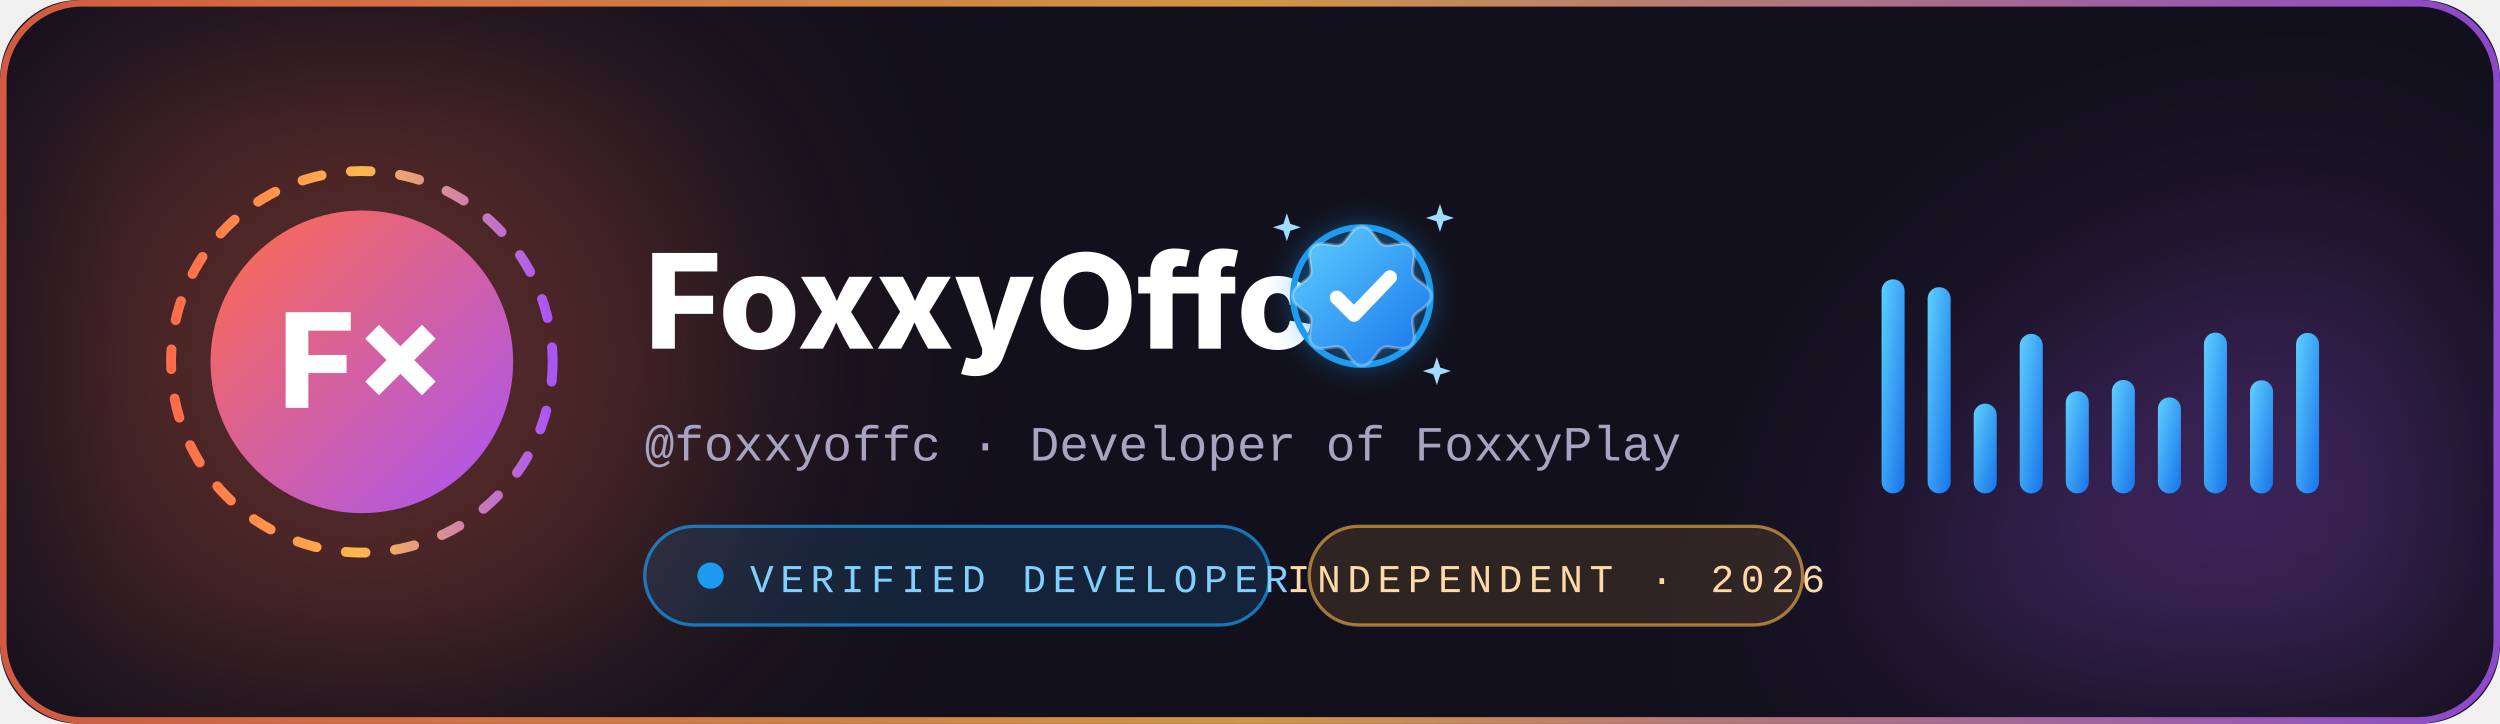
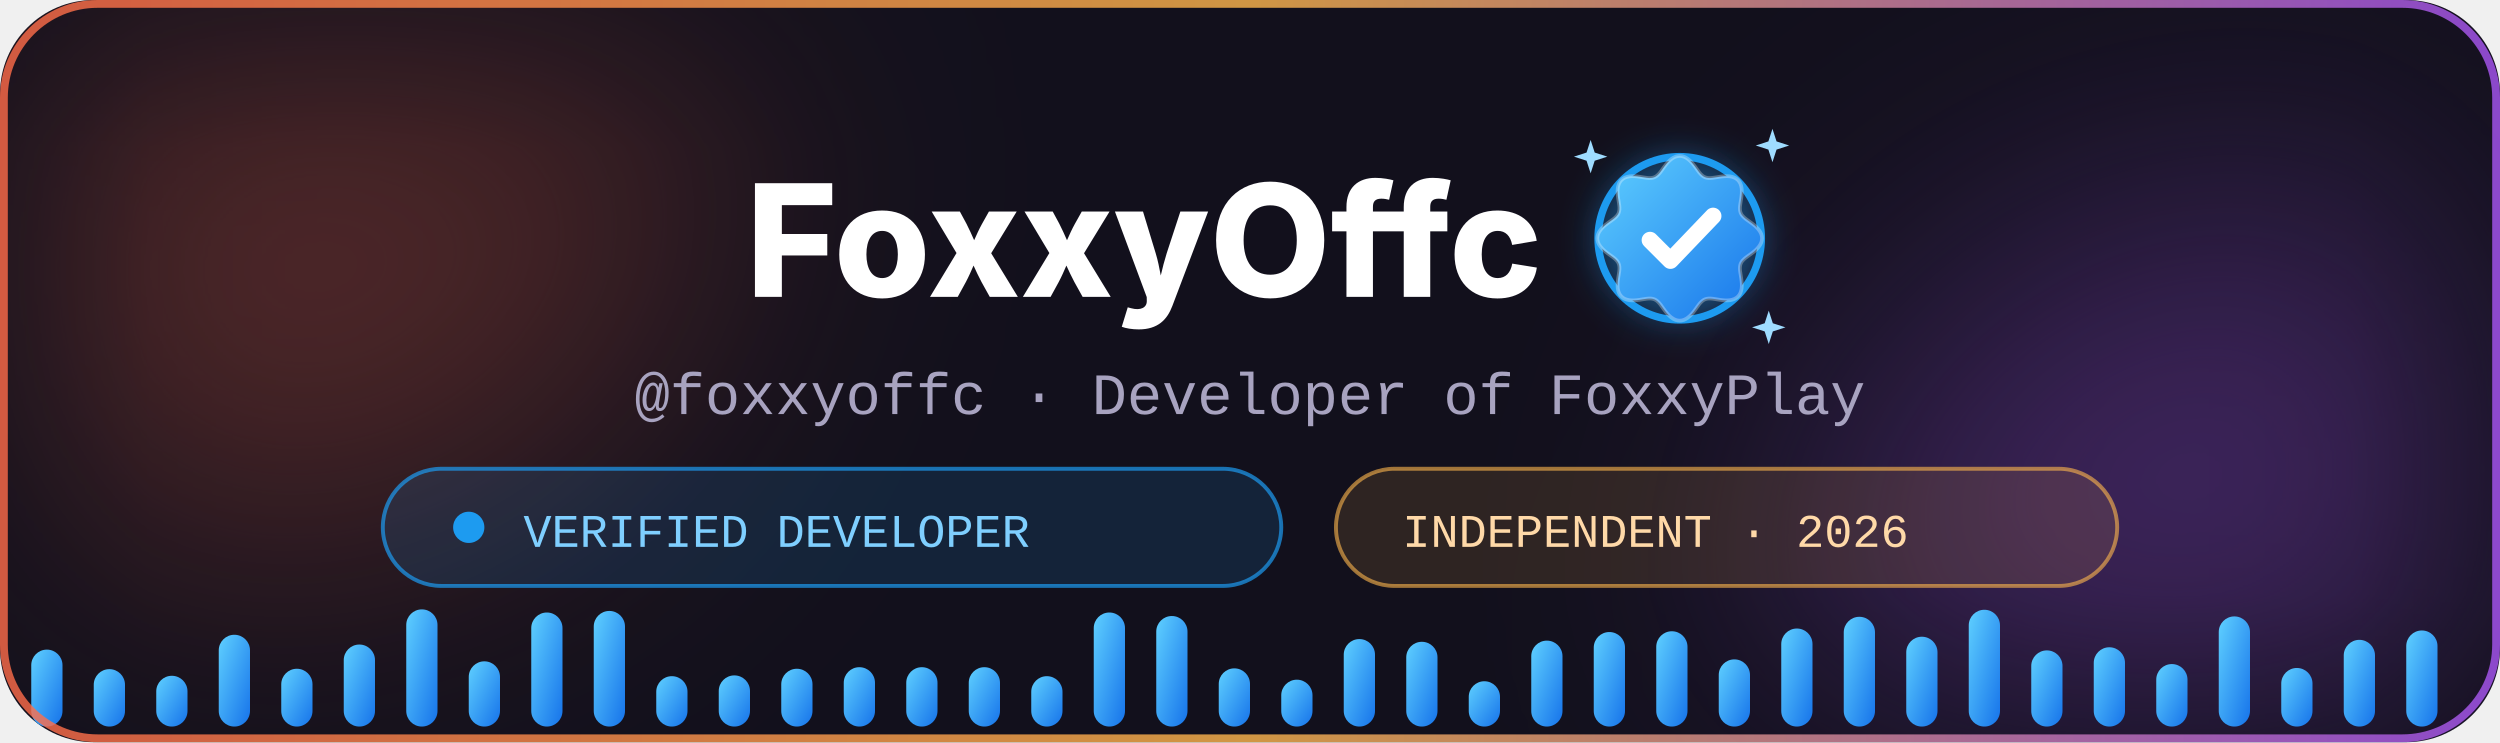
- <svg xmlns="http://www.w3.org/2000/svg" width="760" height="220" viewBox="0 0 760 220" role="img" aria-label="Developer FoxxyOffc - Verified">
+ <svg xmlns="http://www.w3.org/2000/svg" width="640" height="190" viewBox="0 0 640 190" role="img" aria-label="FoxxyOffc - Verified Developer">
  <defs>
    <linearGradient id="dg" x1="0" y1="0" x2="1" y2="1">
      <stop offset="0" stop-color="#5fd0ff" />
      <stop offset="1" stop-color="#1673ea" />
    </linearGradient>
    <clipPath id="dc">
      <path d="M22.20 0.00 L22.14 0.58 L21.98 1.15 L21.71 1.71 L21.35 2.24 L20.92 2.75 L20.43 3.24 L19.89 3.69 L19.34 4.11 L18.79 4.51 L18.26 4.89 L17.76 5.26 L17.33 5.63 L16.96 6.01 L16.66 6.40 L16.45 6.81 L16.31 7.26 L16.24 7.74 L16.23 8.27 L16.28 8.84 L16.37 9.45 L16.47 10.09 L16.58 10.77 L16.67 11.46 L16.73 12.16 L16.74 12.84 L16.69 13.51 L16.56 14.14 L16.36 14.73 L16.07 15.25 L15.70 15.70 L15.25 16.07 L14.73 16.36 L14.14 16.56 L13.51 16.69 L12.84 16.74 L12.16 16.73 L11.46 16.67 L10.77 16.58 L10.09 16.47 L9.45 16.37 L8.84 16.28 L8.27 16.23 L7.74 16.24 L7.26 16.31 L6.81 16.45 L6.40 16.66 L6.01 16.96 L5.63 17.33 L5.26 17.76 L4.89 18.26 L4.51 18.79 L4.11 19.34 L3.69 19.89 L3.24 20.43 L2.75 20.92 L2.24 21.35 L1.71 21.71 L1.15 21.98 L0.58 22.14 L0.00 22.20 L-0.58 22.14 L-1.15 21.98 L-1.71 21.71 L-2.24 21.35 L-2.75 20.92 L-3.24 20.43 L-3.69 19.89 L-4.11 19.34 L-4.51 18.79 L-4.89 18.26 L-5.26 17.76 L-5.63 17.33 L-6.01 16.96 L-6.40 16.66 L-6.81 16.45 L-7.26 16.31 L-7.74 16.24 L-8.27 16.23 L-8.84 16.28 L-9.45 16.37 L-10.09 16.47 L-10.77 16.58 L-11.46 16.67 L-12.16 16.73 L-12.84 16.74 L-13.51 16.69 L-14.14 16.56 L-14.73 16.36 L-15.25 16.07 L-15.70 15.70 L-16.07 15.25 L-16.36 14.73 L-16.56 14.14 L-16.69 13.51 L-16.74 12.84 L-16.73 12.16 L-16.67 11.46 L-16.58 10.77 L-16.47 10.09 L-16.37 9.45 L-16.28 8.84 L-16.23 8.27 L-16.24 7.74 L-16.31 7.26 L-16.45 6.81 L-16.66 6.40 L-16.96 6.01 L-17.33 5.63 L-17.76 5.26 L-18.26 4.89 L-18.79 4.51 L-19.34 4.11 L-19.89 3.69 L-20.43 3.24 L-20.92 2.75 L-21.35 2.24 L-21.71 1.71 L-21.98 1.15 L-22.14 0.58 L-22.20 0.00 L-22.14 -0.58 L-21.98 -1.15 L-21.71 -1.71 L-21.35 -2.24 L-20.92 -2.75 L-20.43 -3.24 L-19.89 -3.69 L-19.34 -4.11 L-18.79 -4.51 L-18.26 -4.89 L-17.76 -5.26 L-17.33 -5.63 L-16.96 -6.01 L-16.66 -6.40 L-16.45 -6.81 L-16.31 -7.26 L-16.24 -7.74 L-16.23 -8.27 L-16.28 -8.84 L-16.37 -9.45 L-16.47 -10.09 L-16.58 -10.77 L-16.67 -11.46 L-16.73 -12.16 L-16.74 -12.84 L-16.69 -13.51 L-16.56 -14.14 L-16.36 -14.73 L-16.07 -15.25 L-15.70 -15.70 L-15.25 -16.07 L-14.73 -16.36 L-14.14 -16.56 L-13.51 -16.69 L-12.84 -16.74 L-12.16 -16.73 L-11.46 -16.67 L-10.77 -16.58 L-10.09 -16.47 L-9.45 -16.37 L-8.84 -16.28 L-8.27 -16.23 L-7.74 -16.24 L-7.26 -16.31 L-6.81 -16.45 L-6.40 -16.66 L-6.01 -16.96 L-5.63 -17.33 L-5.26 -17.76 L-4.89 -18.26 L-4.51 -18.79 L-4.11 -19.34 L-3.69 -19.89 L-3.24 -20.43 L-2.75 -20.92 L-2.24 -21.35 L-1.71 -21.71 L-1.15 -21.98 L-0.58 -22.14 L-0.00 -22.20 L0.58 -22.14 L1.15 -21.98 L1.71 -21.71 L2.24 -21.35 L2.75 -20.92 L3.24 -20.43 L3.69 -19.89 L4.11 -19.34 L4.51 -18.79 L4.89 -18.26 L5.26 -17.76 L5.63 -17.33 L6.01 -16.96 L6.40 -16.66 L6.81 -16.45 L7.26 -16.31 L7.74 -16.24 L8.27 -16.23 L8.84 -16.28 L9.45 -16.37 L10.09 -16.47 L10.77 -16.58 L11.46 -16.67 L12.16 -16.73 L12.84 -16.74 L13.51 -16.69 L14.14 -16.56 L14.73 -16.36 L15.25 -16.07 L15.70 -15.70 L16.07 -15.25 L16.36 -14.73 L16.56 -14.14 L16.69 -13.51 L16.74 -12.84 L16.73 -12.16 L16.67 -11.46 L16.58 -10.77 L16.47 -10.09 L16.37 -9.45 L16.28 -8.84 L16.23 -8.27 L16.24 -7.74 L16.31 -7.26 L16.45 -6.81 L16.66 -6.40 L16.96 -6.01 L17.33 -5.63 L17.76 -5.26 L18.26 -4.89 L18.79 -4.51 L19.34 -4.11 L19.89 -3.69 L20.43 -3.24 L20.92 -2.75 L21.35 -2.24 L21.71 -1.71 L21.98 -1.15 L22.14 -0.58 Z" />
    </clipPath>
    <filter id="db" x="-50%" y="-50%" width="200%" height="200%">
      <feGaussianBlur stdDeviation="5" />
    </filter>
    <linearGradient id="bd" x1="0" y1="0" x2="1" y2="0" spreadMethod="reflect">
      <stop offset="0" stop-color="#ff6b4a" />
      <stop offset=".5" stop-color="#ffb84d" />
      <stop offset="1" stop-color="#a855f7" />
      <animateTransform attributeName="gradientTransform" type="translate" values="-0.5 0;0.5 0;-0.5 0" dur="6s" repeatCount="indefinite" />
    </linearGradient>
-     <linearGradient id="av" x1="0" y1="0" x2="1" y2="1">
+     <linearGradient id="dg" gradientUnits="userSpaceOnUse" x1="0" y1="0" x2="640" y2="0">
      <stop offset="0" stop-color="#ff6b4a" />
-       <stop offset="1" stop-color="#a855f7" />
-     </linearGradient>
-     <linearGradient id="dg" gradientUnits="userSpaceOnUse" x1="572" y1="0" x2="710" y2="0">
-       <stop offset="0" stop-color="#ff6b4a" />
+       <stop offset=".5" stop-color="#ffb84d" />
      <stop offset="1" stop-color="#a855f7" />
    </linearGradient>
    <filter id="blur" x="-50%" y="-50%" width="200%" height="200%">
      <feGaussianBlur stdDeviation="40" />
    </filter>
    <clipPath id="card">
-       <rect width="760" height="220" rx="24" />
+       <rect width="640" height="190" rx="24" />
    </clipPath>
  </defs>
  <g clip-path="url(#card)">
-     <rect width="760" height="220" fill="#12101c" />
-     <circle cx="110" cy="110" r="110" fill="#ff6b4a" opacity=".28" filter="url(#blur)" />
-     <circle cx="700" cy="200" r="120" fill="#a855f7" opacity=".3" filter="url(#blur)">
-       <animate attributeName="cx" values="700;620;700" dur="9s" repeatCount="indefinite" />
+     <rect width="640" height="190" fill="#12101c" />
+     <circle cx="70" cy="30" r="110" fill="#ff6b4a" opacity=".26" filter="url(#blur)">
+       <animate attributeName="cx" values="70;150;70" dur="10s" repeatCount="indefinite" />
    </circle>
-     <circle cx="110" cy="110" r="58" fill="none" stroke="url(#bd)" stroke-width="3" stroke-dasharray="6 9" stroke-linecap="round">
-       <animateTransform attributeName="transform" type="rotate" from="0 110 110" to="360 110 110" dur="14s" repeatCount="indefinite" />
+     <circle cx="580" cy="170" r="120" fill="#a855f7" opacity=".3" filter="url(#blur)">
+       <animate attributeName="cx" values="580;500;580" dur="9s" repeatCount="indefinite" />
    </circle>
-     <circle cx="110" cy="110" r="46" fill="url(#av)">
-       <animate attributeName="r" values="46;48;46" dur="3s" repeatCount="indefinite" />
-     </circle>
-     <text x="110" y="124" text-anchor="middle" font-family="'Segoe UI',Inter,Roboto,Helvetica,Arial,sans-serif" font-size="40" font-weight="800" fill="#fff">F×</text>
-     <text x="196" y="106" font-family="'Segoe UI',Inter,Roboto,Helvetica,Arial,sans-serif" font-size="40" font-weight="800" fill="#fff" textLength="200" lengthAdjust="spacingAndGlyphs">FoxxyOffc</text>
-     <g transform="translate(414 90) scale(.95)">
+     <rect x="8.0" y="166.3" width="8" height="19.7" rx="4.0" fill="url(#dg)">
+       <animate attributeName="height" values="19.7;21.7;28.6;20.0;20.8;19.7" dur="1.86s" repeatCount="indefinite" />
+       <animate attributeName="y" values="166.3;164.3;157.4;166.0;165.2;166.3" dur="1.86s" repeatCount="indefinite" />
+     </rect>
+     <rect x="24.0" y="171.3" width="8" height="14.7" rx="4.0" fill="url(#dg)">
+       <animate attributeName="height" values="14.7;20.8;23.1;26.1;13.0;14.7" dur="1.49s" repeatCount="indefinite" />
+       <animate attributeName="y" values="171.3;165.2;162.9;159.9;173.0;171.3" dur="1.49s" repeatCount="indefinite" />
+     </rect>
+     <rect x="40.0" y="173.0" width="8" height="13.0" rx="4.0" fill="url(#dg)">
+       <animate attributeName="height" values="13.0;26.4;24.3;12.0;29.7;13.0" dur="2.35s" repeatCount="indefinite" />
+       <animate attributeName="y" values="173.0;159.6;161.7;174.0;156.3;173.0" dur="2.35s" repeatCount="indefinite" />
+     </rect>
+     <rect x="56.0" y="162.5" width="8" height="23.5" rx="4.0" fill="url(#dg)">
+       <animate attributeName="height" values="23.5;22.8;14.2;11.5;21.2;23.5" dur="1.18s" repeatCount="indefinite" />
+       <animate attributeName="y" values="162.5;163.2;171.8;174.5;164.8;162.5" dur="1.18s" repeatCount="indefinite" />
+     </rect>
+     <rect x="72.0" y="171.2" width="8" height="14.8" rx="4.0" fill="url(#dg)">
+       <animate attributeName="height" values="14.8;15.8;11.8;19.9;19.5;14.8" dur="2.2s" repeatCount="indefinite" />
+       <animate attributeName="y" values="171.2;170.2;174.2;166.1;166.5;171.2" dur="2.2s" repeatCount="indefinite" />
+     </rect>
+     <rect x="88.0" y="165.0" width="8" height="21.0" rx="4.0" fill="url(#dg)">
+       <animate attributeName="height" values="21.0;23.3;20.6;23.7;19.8;21.0" dur="1.46s" repeatCount="indefinite" />
+       <animate attributeName="y" values="165.0;162.7;165.4;162.3;166.2;165.0" dur="1.46s" repeatCount="indefinite" />
+     </rect>
+     <rect x="104.0" y="156.0" width="8" height="30.0" rx="4.0" fill="url(#dg)">
+       <animate attributeName="height" values="30.0;29.9;27.0;24.5;17.2;30.0" dur="1.4s" repeatCount="indefinite" />
+       <animate attributeName="y" values="156.0;156.1;159.0;161.5;168.8;156.0" dur="1.4s" repeatCount="indefinite" />
+     </rect>
+     <rect x="120.0" y="169.3" width="8" height="16.7" rx="4.0" fill="url(#dg)">
+       <animate attributeName="height" values="16.7;12.6;25.6;18.8;27.1;16.7" dur="1.6s" repeatCount="indefinite" />
+       <animate attributeName="y" values="169.3;173.4;160.4;167.2;158.9;169.3" dur="1.6s" repeatCount="indefinite" />
+     </rect>
+     <rect x="136.0" y="156.8" width="8" height="29.2" rx="4.0" fill="url(#dg)">
+       <animate attributeName="height" values="29.2;27.1;11.3;15.2;28.3;29.2" dur="1.71s" repeatCount="indefinite" />
+       <animate attributeName="y" values="156.8;158.9;174.7;170.8;157.7;156.8" dur="1.71s" repeatCount="indefinite" />
+     </rect>
+     <rect x="152.0" y="156.4" width="8" height="29.6" rx="4.0" fill="url(#dg)">
+       <animate attributeName="height" values="29.6;18.7;12.6;23.1;25.8;29.6" dur="1.45s" repeatCount="indefinite" />
+       <animate attributeName="y" values="156.4;167.3;173.4;162.9;160.2;156.4" dur="1.45s" repeatCount="indefinite" />
+     </rect>
+     <rect x="168.0" y="173.1" width="8" height="12.9" rx="4.0" fill="url(#dg)">
+       <animate attributeName="height" values="12.9;17.5;29.3;25.5;13.5;12.9" dur="1.42s" repeatCount="indefinite" />
+       <animate attributeName="y" values="173.1;168.5;156.7;160.5;172.5;173.1" dur="1.42s" repeatCount="indefinite" />
+     </rect>
+     <rect x="184.0" y="172.9" width="8" height="13.1" rx="4.0" fill="url(#dg)">
+       <animate attributeName="height" values="13.1;12.4;26.2;14.6;21.7;13.1" dur="1.68s" repeatCount="indefinite" />
+       <animate attributeName="y" values="172.9;173.6;159.8;171.4;164.3;172.9" dur="1.68s" repeatCount="indefinite" />
+     </rect>
+     <rect x="200.0" y="171.2" width="8" height="14.8" rx="4.0" fill="url(#dg)">
+       <animate attributeName="height" values="14.8;25.0;13.7;23.3;13.4;14.8" dur="1.65s" repeatCount="indefinite" />
+       <animate attributeName="y" values="171.2;161.0;172.3;162.7;172.6;171.2" dur="1.65s" repeatCount="indefinite" />
+     </rect>
+     <rect x="216.0" y="170.8" width="8" height="15.2" rx="4.0" fill="url(#dg)">
+       <animate attributeName="height" values="15.2;16.3;29.5;26.3;17.0;15.2" dur="2.25s" repeatCount="indefinite" />
+       <animate attributeName="y" values="170.8;169.7;156.5;159.7;169.0;170.8" dur="2.25s" repeatCount="indefinite" />
+     </rect>
+     <rect x="232.0" y="170.8" width="8" height="15.2" rx="4.0" fill="url(#dg)">
+       <animate attributeName="height" values="15.2;18.6;27.3;23.3;13.1;15.2" dur="2.39s" repeatCount="indefinite" />
+       <animate attributeName="y" values="170.8;167.4;158.7;162.7;172.9;170.8" dur="2.39s" repeatCount="indefinite" />
+     </rect>
+     <rect x="248.0" y="170.8" width="8" height="15.2" rx="4.0" fill="url(#dg)">
+       <animate attributeName="height" values="15.2;16.1;25.7;17.4;16.8;15.2" dur="1.2s" repeatCount="indefinite" />
+       <animate attributeName="y" values="170.8;169.9;160.3;168.6;169.2;170.8" dur="1.2s" repeatCount="indefinite" />
+     </rect>
+     <rect x="264.0" y="173.1" width="8" height="12.9" rx="4.0" fill="url(#dg)">
+       <animate attributeName="height" values="12.9;22.2;15.8;22.5;18.2;12.9" dur="1.69s" repeatCount="indefinite" />
+       <animate attributeName="y" values="173.1;163.8;170.2;163.5;167.8;173.1" dur="1.69s" repeatCount="indefinite" />
+     </rect>
+     <rect x="280.0" y="156.8" width="8" height="29.2" rx="4.0" fill="url(#dg)">
+       <animate attributeName="height" values="29.2;20.3;22.0;27.5;14.7;29.2" dur="1.3s" repeatCount="indefinite" />
+       <animate attributeName="y" values="156.8;165.7;164.0;158.5;171.3;156.8" dur="1.3s" repeatCount="indefinite" />
+     </rect>
+     <rect x="296.0" y="157.7" width="8" height="28.3" rx="4.0" fill="url(#dg)">
+       <animate attributeName="height" values="28.3;26.6;15.9;14.8;25.1;28.3" dur="2.32s" repeatCount="indefinite" />
+       <animate attributeName="y" values="157.7;159.4;170.1;171.2;160.9;157.7" dur="2.32s" repeatCount="indefinite" />
+     </rect>
+     <rect x="312.0" y="171.1" width="8" height="14.9" rx="4.0" fill="url(#dg)">
+       <animate attributeName="height" values="14.9;29.1;27.8;22.6;19.2;14.9" dur="1.23s" repeatCount="indefinite" />
+       <animate attributeName="y" values="171.1;156.9;158.2;163.4;166.8;171.1" dur="1.23s" repeatCount="indefinite" />
+     </rect>
+     <rect x="328.0" y="174.0" width="8" height="12.0" rx="4.0" fill="url(#dg)">
+       <animate attributeName="height" values="12.0;29.3;15.7;24.5;16.1;12.0" dur="2.17s" repeatCount="indefinite" />
+       <animate attributeName="y" values="174.0;156.7;170.3;161.5;169.9;174.0" dur="2.17s" repeatCount="indefinite" />
+     </rect>
+     <rect x="344.0" y="163.6" width="8" height="22.4" rx="4.0" fill="url(#dg)">
+       <animate attributeName="height" values="22.4;16.8;14.5;24.8;12.5;22.4" dur="1.4s" repeatCount="indefinite" />
+       <animate attributeName="y" values="163.6;169.2;171.5;161.2;173.5;163.6" dur="1.4s" repeatCount="indefinite" />
+     </rect>
+     <rect x="360.0" y="164.3" width="8" height="21.7" rx="4.0" fill="url(#dg)">
+       <animate attributeName="height" values="21.7;27.2;22.8;16.5;28.5;21.7" dur="1.37s" repeatCount="indefinite" />
+       <animate attributeName="y" values="164.3;158.8;163.2;169.5;157.5;164.3" dur="1.37s" repeatCount="indefinite" />
+     </rect>
+     <rect x="376.0" y="174.4" width="8" height="11.6" rx="4.0" fill="url(#dg)">
+       <animate attributeName="height" values="11.6;16.3;19.6;12.4;14.6;11.6" dur="1.58s" repeatCount="indefinite" />
+       <animate attributeName="y" values="174.4;169.7;166.4;173.6;171.4;174.4" dur="1.58s" repeatCount="indefinite" />
+     </rect>
+     <rect x="392.0" y="164.0" width="8" height="22.0" rx="4.0" fill="url(#dg)">
+       <animate attributeName="height" values="22.0;13.7;18.0;28.0;29.6;22.0" dur="1.95s" repeatCount="indefinite" />
+       <animate attributeName="y" values="164.0;172.3;168.0;158.0;156.4;164.0" dur="1.95s" repeatCount="indefinite" />
+     </rect>
+     <rect x="408.0" y="161.8" width="8" height="24.2" rx="4.0" fill="url(#dg)">
+       <animate attributeName="height" values="24.2;22.2;13.9;11.9;11.6;24.2" dur="2.28s" repeatCount="indefinite" />
+       <animate attributeName="y" values="161.8;163.8;172.1;174.1;174.4;161.8" dur="2.28s" repeatCount="indefinite" />
+     </rect>
+     <rect x="424.0" y="161.6" width="8" height="24.4" rx="4.0" fill="url(#dg)">
+       <animate attributeName="height" values="24.4;29.3;11.6;23.2;20.3;24.4" dur="2.05s" repeatCount="indefinite" />
+       <animate attributeName="y" values="161.6;156.7;174.4;162.8;165.7;161.6" dur="2.05s" repeatCount="indefinite" />
+     </rect>
+     <rect x="440.0" y="168.8" width="8" height="17.2" rx="4.0" fill="url(#dg)">
+       <animate attributeName="height" values="17.2;30.0;12.7;21.5;25.1;17.2" dur="2.27s" repeatCount="indefinite" />
+       <animate attributeName="y" values="168.8;156.0;173.3;164.5;160.9;168.8" dur="2.27s" repeatCount="indefinite" />
+     </rect>
+     <rect x="456.0" y="160.9" width="8" height="25.1" rx="4.0" fill="url(#dg)">
+       <animate attributeName="height" values="25.1;24.4;26.1;28.4;17.8;25.1" dur="1.99s" repeatCount="indefinite" />
+       <animate attributeName="y" values="160.9;161.6;159.9;157.6;168.2;160.9" dur="1.99s" repeatCount="indefinite" />
+     </rect>
+     <rect x="472.0" y="157.9" width="8" height="28.1" rx="4.0" fill="url(#dg)">
+       <animate attributeName="height" values="28.1;27.6;19.1;26.1;27.4;28.1" dur="1.84s" repeatCount="indefinite" />
+       <animate attributeName="y" values="157.9;158.4;166.9;159.9;158.6;157.9" dur="1.84s" repeatCount="indefinite" />
+     </rect>
+     <rect x="488.0" y="163.0" width="8" height="23.0" rx="4.0" fill="url(#dg)">
+       <animate attributeName="height" values="23.0;18.4;22.2;22.7;12.8;23.0" dur="1.93s" repeatCount="indefinite" />
+       <animate attributeName="y" values="163.0;167.6;163.8;163.3;173.2;163.0" dur="1.93s" repeatCount="indefinite" />
+     </rect>
+     <rect x="504.0" y="156.1" width="8" height="29.9" rx="4.0" fill="url(#dg)">
+       <animate attributeName="height" values="29.9;27.7;24.9;18.5;25.0;29.9" dur="1.86s" repeatCount="indefinite" />
+       <animate attributeName="y" values="156.1;158.3;161.1;167.5;161.0;156.1" dur="1.86s" repeatCount="indefinite" />
+     </rect>
+     <rect x="520.0" y="166.5" width="8" height="19.5" rx="4.0" fill="url(#dg)">
+       <animate attributeName="height" values="19.5;27.0;12.8;25.3;11.8;19.5" dur="1.88s" repeatCount="indefinite" />
+       <animate attributeName="y" values="166.5;159.0;173.2;160.7;174.2;166.5" dur="1.88s" repeatCount="indefinite" />
+     </rect>
+     <rect x="536.0" y="165.7" width="8" height="20.3" rx="4.0" fill="url(#dg)">
+       <animate attributeName="height" values="20.3;15.6;24.3;20.6;22.8;20.3" dur="2.3s" repeatCount="indefinite" />
+       <animate attributeName="y" values="165.7;170.4;161.7;165.4;163.2;165.7" dur="2.3s" repeatCount="indefinite" />
+     </rect>
+     <rect x="552.0" y="170.0" width="8" height="16.0" rx="4.0" fill="url(#dg)">
+       <animate attributeName="height" values="16.0;11.5;16.9;24.0;15.0;16.0" dur="1.32s" repeatCount="indefinite" />
+       <animate attributeName="y" values="170.0;174.5;169.1;162.0;171.0;170.0" dur="1.32s" repeatCount="indefinite" />
+     </rect>
+     <rect x="568.0" y="157.8" width="8" height="28.2" rx="4.0" fill="url(#dg)">
+       <animate attributeName="height" values="28.2;23.6;19.5;28.0;17.4;28.2" dur="1.97s" repeatCount="indefinite" />
+       <animate attributeName="y" values="157.8;162.4;166.5;158.0;168.6;157.8" dur="1.97s" repeatCount="indefinite" />
+     </rect>
+     <rect x="584.0" y="171.0" width="8" height="15.0" rx="4.0" fill="url(#dg)">
+       <animate attributeName="height" values="15.0;19.3;26.4;28.4;27.8;15.0" dur="1.6s" repeatCount="indefinite" />
+       <animate attributeName="y" values="171.0;166.7;159.6;157.6;158.2;171.0" dur="1.6s" repeatCount="indefinite" />
+     </rect>
+     <rect x="600.0" y="163.8" width="8" height="22.2" rx="4.0" fill="url(#dg)">
+       <animate attributeName="height" values="22.2;17.2;13.8;20.6;26.9;22.2" dur="2.2s" repeatCount="indefinite" />
+       <animate attributeName="y" values="163.8;168.8;172.2;165.4;159.1;163.8" dur="2.2s" repeatCount="indefinite" />
+     </rect>
+     <rect x="616.0" y="161.4" width="8" height="24.6" rx="4.0" fill="url(#dg)">
+       <animate attributeName="height" values="24.6;29.1;16.4;14.4;19.7;24.6" dur="1.46s" repeatCount="indefinite" />
+       <animate attributeName="y" values="161.4;156.9;169.6;171.6;166.3;161.4" dur="1.46s" repeatCount="indefinite" />
+     </rect>
+     <text x="191" y="76" font-family="'Segoe UI',Inter,Roboto,Helvetica,Arial,sans-serif" font-size="40" font-weight="800" fill="#fff" textLength="200" lengthAdjust="spacingAndGlyphs">FoxxyOffc</text>
+     <g transform="translate(430 61) scale(.95)">
      <circle r="22" fill="#1d9bf0" opacity=".45" filter="url(#db)">
        <animate attributeName="opacity" values=".25;.6;.25" dur="2.4s" repeatCount="indefinite" />
      </circle>
      <circle r="22" fill="none" stroke="#1d9bf0" stroke-width="2">
        <animate attributeName="r" values="22;31" dur="2.4s" repeatCount="indefinite" />
        <animate attributeName="opacity" values=".7;0" dur="2.4s" repeatCount="indefinite" />
      </circle>
      <g>
        <animateTransform attributeName="transform" type="scale" values="1;1.07;1" dur="2.4s" repeatCount="indefinite" />
        <path d="M22.20 0.00 L22.14 0.58 L21.98 1.15 L21.71 1.71 L21.35 2.24 L20.92 2.75 L20.43 3.24 L19.89 3.69 L19.34 4.11 L18.79 4.51 L18.26 4.89 L17.76 5.26 L17.33 5.63 L16.96 6.01 L16.66 6.40 L16.45 6.81 L16.31 7.26 L16.24 7.74 L16.23 8.27 L16.28 8.84 L16.37 9.45 L16.47 10.09 L16.58 10.77 L16.67 11.46 L16.73 12.16 L16.74 12.84 L16.69 13.51 L16.56 14.14 L16.36 14.73 L16.07 15.25 L15.70 15.70 L15.25 16.07 L14.73 16.36 L14.14 16.56 L13.51 16.69 L12.84 16.74 L12.16 16.73 L11.46 16.67 L10.77 16.58 L10.09 16.47 L9.45 16.37 L8.84 16.28 L8.27 16.23 L7.74 16.24 L7.26 16.31 L6.81 16.45 L6.40 16.66 L6.01 16.96 L5.63 17.33 L5.26 17.76 L4.89 18.26 L4.51 18.79 L4.11 19.34 L3.69 19.89 L3.24 20.43 L2.75 20.92 L2.24 21.35 L1.71 21.71 L1.15 21.98 L0.58 22.14 L0.00 22.20 L-0.58 22.14 L-1.15 21.98 L-1.71 21.71 L-2.24 21.35 L-2.75 20.92 L-3.24 20.43 L-3.69 19.89 L-4.11 19.34 L-4.51 18.79 L-4.89 18.26 L-5.26 17.76 L-5.63 17.33 L-6.01 16.96 L-6.40 16.66 L-6.81 16.45 L-7.26 16.31 L-7.74 16.24 L-8.27 16.23 L-8.84 16.28 L-9.45 16.37 L-10.09 16.47 L-10.77 16.58 L-11.46 16.67 L-12.16 16.73 L-12.84 16.74 L-13.51 16.69 L-14.14 16.56 L-14.73 16.36 L-15.25 16.07 L-15.70 15.70 L-16.07 15.25 L-16.36 14.73 L-16.56 14.14 L-16.69 13.51 L-16.74 12.84 L-16.73 12.16 L-16.67 11.46 L-16.58 10.77 L-16.47 10.09 L-16.37 9.45 L-16.28 8.84 L-16.23 8.27 L-16.24 7.74 L-16.31 7.26 L-16.45 6.81 L-16.66 6.40 L-16.96 6.01 L-17.33 5.63 L-17.76 5.26 L-18.26 4.89 L-18.79 4.51 L-19.34 4.11 L-19.89 3.69 L-20.43 3.24 L-20.92 2.75 L-21.35 2.24 L-21.71 1.71 L-21.98 1.15 L-22.14 0.58 L-22.20 0.00 L-22.14 -0.58 L-21.98 -1.15 L-21.71 -1.71 L-21.35 -2.24 L-20.92 -2.75 L-20.43 -3.24 L-19.89 -3.69 L-19.34 -4.11 L-18.79 -4.51 L-18.26 -4.89 L-17.76 -5.26 L-17.33 -5.63 L-16.96 -6.01 L-16.66 -6.40 L-16.45 -6.81 L-16.31 -7.26 L-16.24 -7.74 L-16.23 -8.27 L-16.28 -8.84 L-16.37 -9.45 L-16.47 -10.09 L-16.58 -10.77 L-16.67 -11.46 L-16.73 -12.16 L-16.74 -12.84 L-16.69 -13.51 L-16.56 -14.14 L-16.36 -14.73 L-16.07 -15.25 L-15.70 -15.70 L-15.25 -16.07 L-14.73 -16.36 L-14.14 -16.56 L-13.51 -16.69 L-12.84 -16.74 L-12.16 -16.73 L-11.46 -16.67 L-10.77 -16.58 L-10.09 -16.47 L-9.45 -16.37 L-8.84 -16.28 L-8.27 -16.23 L-7.74 -16.24 L-7.26 -16.31 L-6.81 -16.45 L-6.40 -16.66 L-6.01 -16.96 L-5.63 -17.33 L-5.26 -17.76 L-4.89 -18.26 L-4.51 -18.79 L-4.11 -19.34 L-3.69 -19.89 L-3.24 -20.43 L-2.75 -20.92 L-2.24 -21.35 L-1.71 -21.71 L-1.15 -21.98 L-0.58 -22.14 L-0.00 -22.20 L0.58 -22.14 L1.15 -21.98 L1.71 -21.71 L2.24 -21.35 L2.75 -20.92 L3.24 -20.43 L3.69 -19.89 L4.11 -19.34 L4.51 -18.79 L4.89 -18.26 L5.26 -17.76 L5.63 -17.33 L6.01 -16.96 L6.40 -16.66 L6.81 -16.45 L7.26 -16.31 L7.74 -16.24 L8.27 -16.23 L8.84 -16.28 L9.45 -16.37 L10.09 -16.47 L10.77 -16.58 L11.46 -16.67 L12.16 -16.73 L12.84 -16.74 L13.51 -16.69 L14.14 -16.56 L14.73 -16.36 L15.25 -16.07 L15.70 -15.70 L16.07 -15.25 L16.36 -14.73 L16.56 -14.14 L16.69 -13.51 L16.74 -12.84 L16.73 -12.16 L16.67 -11.46 L16.58 -10.77 L16.47 -10.09 L16.37 -9.45 L16.28 -8.84 L16.23 -8.27 L16.24 -7.74 L16.31 -7.26 L16.45 -6.81 L16.66 -6.40 L16.96 -6.01 L17.33 -5.63 L17.76 -5.26 L18.26 -4.89 L18.79 -4.51 L19.34 -4.11 L19.89 -3.69 L20.43 -3.24 L20.92 -2.75 L21.35 -2.24 L21.71 -1.71 L21.98 -1.15 L22.14 -0.58 Z" fill="url(#dg)" stroke="#ffffff" stroke-opacity=".3" stroke-width="1" />
        <g clip-path="url(#dc)">
          <rect x="-40" y="-34" width="12" height="68" fill="#fff" opacity=".55" transform="rotate(25)">
            <animate attributeName="x" values="-40;-40;40;40" keyTimes="0;.45;.8;1" dur="3.6s" repeatCount="indefinite" />
          </rect>
        </g>
        <path d="M-8 0.5 L-2.5 6 L9 -6" fill="none" stroke="#fff" stroke-width="4.5" stroke-linecap="round" stroke-linejoin="round" stroke-dasharray="26 26">
          <animate attributeName="stroke-dashoffset" values="26;26;0;0" keyTimes="0;.1;.35;1" dur="3.6s" repeatCount="indefinite" />
        </path>
      </g>
      <g transform="translate(-24 -22)">
        <g>
          <animateTransform attributeName="transform" type="scale" values="0;1;0" keyTimes="0;.5;1" dur="2.4s" begin="0s" repeatCount="indefinite" />
          <path d="M0 -4.5 L1.1 -1.1 L4.5 0 L1.1 1.1 L0 4.5 L-1.1 1.1 L-4.5 0 L-1.1 -1.1Z" fill="#9fdcff" />
        </g>
      </g>
      <g transform="translate(25 -25)">
        <g>
          <animateTransform attributeName="transform" type="scale" values="0;1;0" keyTimes="0;.5;1" dur="2.4s" begin="0.8s" repeatCount="indefinite" />
          <path d="M0 -4.5 L1.1 -1.1 L4.5 0 L1.1 1.1 L0 4.5 L-1.1 1.1 L-4.5 0 L-1.1 -1.1Z" fill="#9fdcff" />
        </g>
      </g>
      <g transform="translate(24 24)">
        <g>
          <animateTransform attributeName="transform" type="scale" values="0;1;0" keyTimes="0;.5;1" dur="2.4s" begin="1.6s" repeatCount="indefinite" />
          <path d="M0 -4.5 L1.1 -1.1 L4.5 0 L1.1 1.1 L0 4.5 L-1.1 1.1 L-4.5 0 L-1.1 -1.1Z" fill="#9fdcff" />
        </g>
      </g>
    </g>
-     <text x="196" y="140" font-family="'SFMono-Regular',Consolas,'Liberation Mono',Menlo,monospace" font-size="15" fill="#a8a3c0">@foxxyoffc  ·  Developer of FoxxyPlay</text>
-     <rect x="196" y="160" width="190" height="30" rx="15" fill="#1d9bf0" fill-opacity=".14" stroke="#1d9bf0" stroke-opacity=".7" />
-     <circle cx="216" cy="175" r="4" fill="#1d9bf0">
+     <text x="320" y="106" text-anchor="middle" font-family="'SFMono-Regular',Consolas,'Liberation Mono',Menlo,monospace" font-size="15" fill="#a8a3c0">@foxxyoffc  ·  Developer of FoxxyPlay</text>
+     <rect x="98" y="120" width="230" height="30" rx="15" fill="#1d9bf0" fill-opacity=".14" stroke="#1d9bf0" stroke-opacity=".7" />
+     <circle cx="120" cy="135" r="4" fill="#1d9bf0">
      <animate attributeName="opacity" values="1;.2;1" dur="1.6s" repeatCount="indefinite" />
    </circle>
-     <text x="228" y="180" font-family="'SFMono-Regular',Consolas,'Liberation Mono',Menlo,monospace" font-size="12" letter-spacing="2" fill="#7fcfff">VERIFIED DEVELOPER</text>
-     <rect x="398" y="160" width="150" height="30" rx="15" fill="#ffb84d" fill-opacity=".12" stroke="#ffb84d" stroke-opacity=".6" />
-     <text x="473" y="180" text-anchor="middle" font-family="'SFMono-Regular',Consolas,'Liberation Mono',Menlo,monospace" font-size="12" letter-spacing="2" fill="#ffd9a8">INDEPENDENT · 2026</text>
-     <rect x="572.0" y="84.9" width="7" height="65.1" rx="3.5" fill="url(#dg)">
-       <animate attributeName="height" values="65.1;32.3;36.9;58.1;37.8;65.1" dur="1.23s" repeatCount="indefinite" />
-       <animate attributeName="y" values="84.9;117.7;113.1;91.9;112.2;84.9" dur="1.23s" repeatCount="indefinite" />
-     </rect>
-     <rect x="586.0" y="87.3" width="7" height="62.7" rx="3.5" fill="url(#dg)">
-       <animate attributeName="height" values="62.7;44.8;60.9;32.0;44.0;62.7" dur="1.99s" repeatCount="indefinite" />
-       <animate attributeName="y" values="87.3;105.2;89.1;118.0;106.0;87.3" dur="1.99s" repeatCount="indefinite" />
-     </rect>
-     <rect x="600.0" y="122.7" width="7" height="27.3" rx="3.5" fill="url(#dg)">
-       <animate attributeName="height" values="27.3;35.2;56.2;66.1;68.6;27.3" dur="1.25s" repeatCount="indefinite" />
-       <animate attributeName="y" values="122.7;114.8;93.8;83.9;81.4;122.7" dur="1.25s" repeatCount="indefinite" />
-     </rect>
-     <rect x="614.0" y="101.5" width="7" height="48.5" rx="3.5" fill="url(#dg)">
-       <animate attributeName="height" values="48.5;59.5;48.4;56.3;34.7;48.5" dur="1.19s" repeatCount="indefinite" />
-       <animate attributeName="y" values="101.5;90.5;101.6;93.7;115.3;101.5" dur="1.19s" repeatCount="indefinite" />
-     </rect>
-     <rect x="628.0" y="118.9" width="7" height="31.1" rx="3.5" fill="url(#dg)">
-       <animate attributeName="height" values="31.1;28.1;50.5;48.9;51.2;31.1" dur="1.29s" repeatCount="indefinite" />
-       <animate attributeName="y" values="118.9;121.9;99.5;101.1;98.8;118.9" dur="1.29s" repeatCount="indefinite" />
-     </rect>
-     <rect x="642.0" y="115.5" width="7" height="34.5" rx="3.5" fill="url(#dg)">
-       <animate attributeName="height" values="34.5;35.4;63.0;69.6;66.8;34.5" dur="1.22s" repeatCount="indefinite" />
-       <animate attributeName="y" values="115.5;114.6;87.0;80.4;83.2;115.5" dur="1.22s" repeatCount="indefinite" />
-     </rect>
-     <rect x="656.0" y="120.8" width="7" height="29.2" rx="3.5" fill="url(#dg)">
-       <animate attributeName="height" values="29.2;67.9;46.6;59.8;40.7;29.2" dur="1.71s" repeatCount="indefinite" />
-       <animate attributeName="y" values="120.8;82.1;103.4;90.2;109.3;120.8" dur="1.71s" repeatCount="indefinite" />
-     </rect>
-     <rect x="670.0" y="101.1" width="7" height="48.9" rx="3.5" fill="url(#dg)">
-       <animate attributeName="height" values="48.9;45.2;52.6;27.1;57.0;48.9" dur="2.2s" repeatCount="indefinite" />
-       <animate attributeName="y" values="101.1;104.8;97.4;122.9;93.0;101.1" dur="2.2s" repeatCount="indefinite" />
-     </rect>
-     <rect x="684.0" y="115.6" width="7" height="34.4" rx="3.5" fill="url(#dg)">
-       <animate attributeName="height" values="34.4;46.2;58.7;44.1;35.0;34.4" dur="1.31s" repeatCount="indefinite" />
-       <animate attributeName="y" values="115.6;103.8;91.3;105.9;115.0;115.6" dur="1.31s" repeatCount="indefinite" />
-     </rect>
-     <rect x="698.0" y="101.2" width="7" height="48.8" rx="3.5" fill="url(#dg)">
-       <animate attributeName="height" values="48.8;27.2;65.4;61.4;57.2;48.8" dur="2.22s" repeatCount="indefinite" />
-       <animate attributeName="y" values="101.2;122.8;84.6;88.6;92.8;101.2" dur="2.22s" repeatCount="indefinite" />
-     </rect>
+     <text x="134" y="140" font-family="'SFMono-Regular',Consolas,'Liberation Mono',Menlo,monospace" font-size="12" fill="#7fcfff" textLength="170" lengthAdjust="spacing">VERIFIED DEVELOPER</text>
+     <rect x="342" y="120" width="200" height="30" rx="15" fill="#ffb84d" fill-opacity=".12" stroke="#ffb84d" stroke-opacity=".6" />
+     <text x="359" y="140" font-family="'SFMono-Regular',Consolas,'Liberation Mono',Menlo,monospace" font-size="12" fill="#ffd9a8" textLength="166" lengthAdjust="spacing">INDEPENDENT · 2026</text>
  </g>
-   <rect x="1" y="1" width="758" height="218" rx="24" fill="none" stroke="url(#bd)" stroke-width="2" stroke-opacity=".8" />
+   <rect x="1" y="1" width="638" height="188" rx="24" fill="none" stroke="url(#bd)" stroke-width="2" stroke-opacity=".8" />
</svg>
